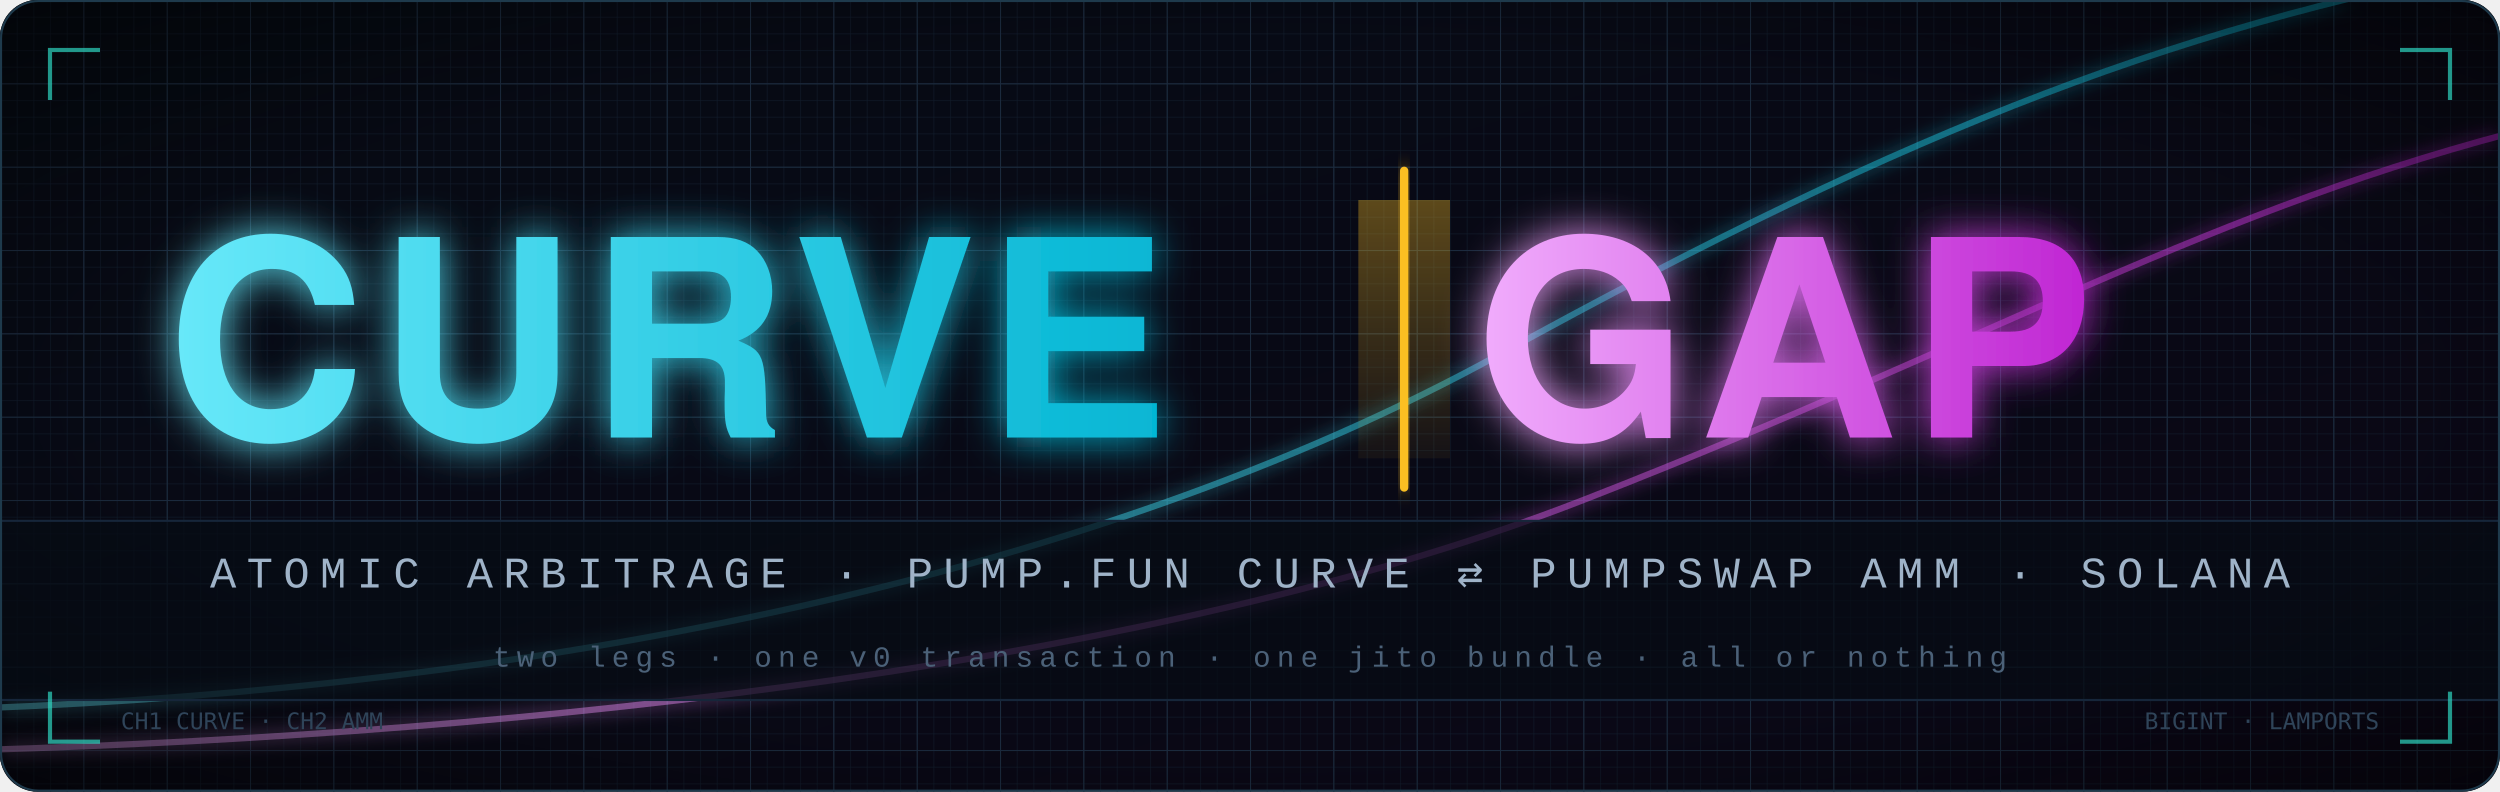
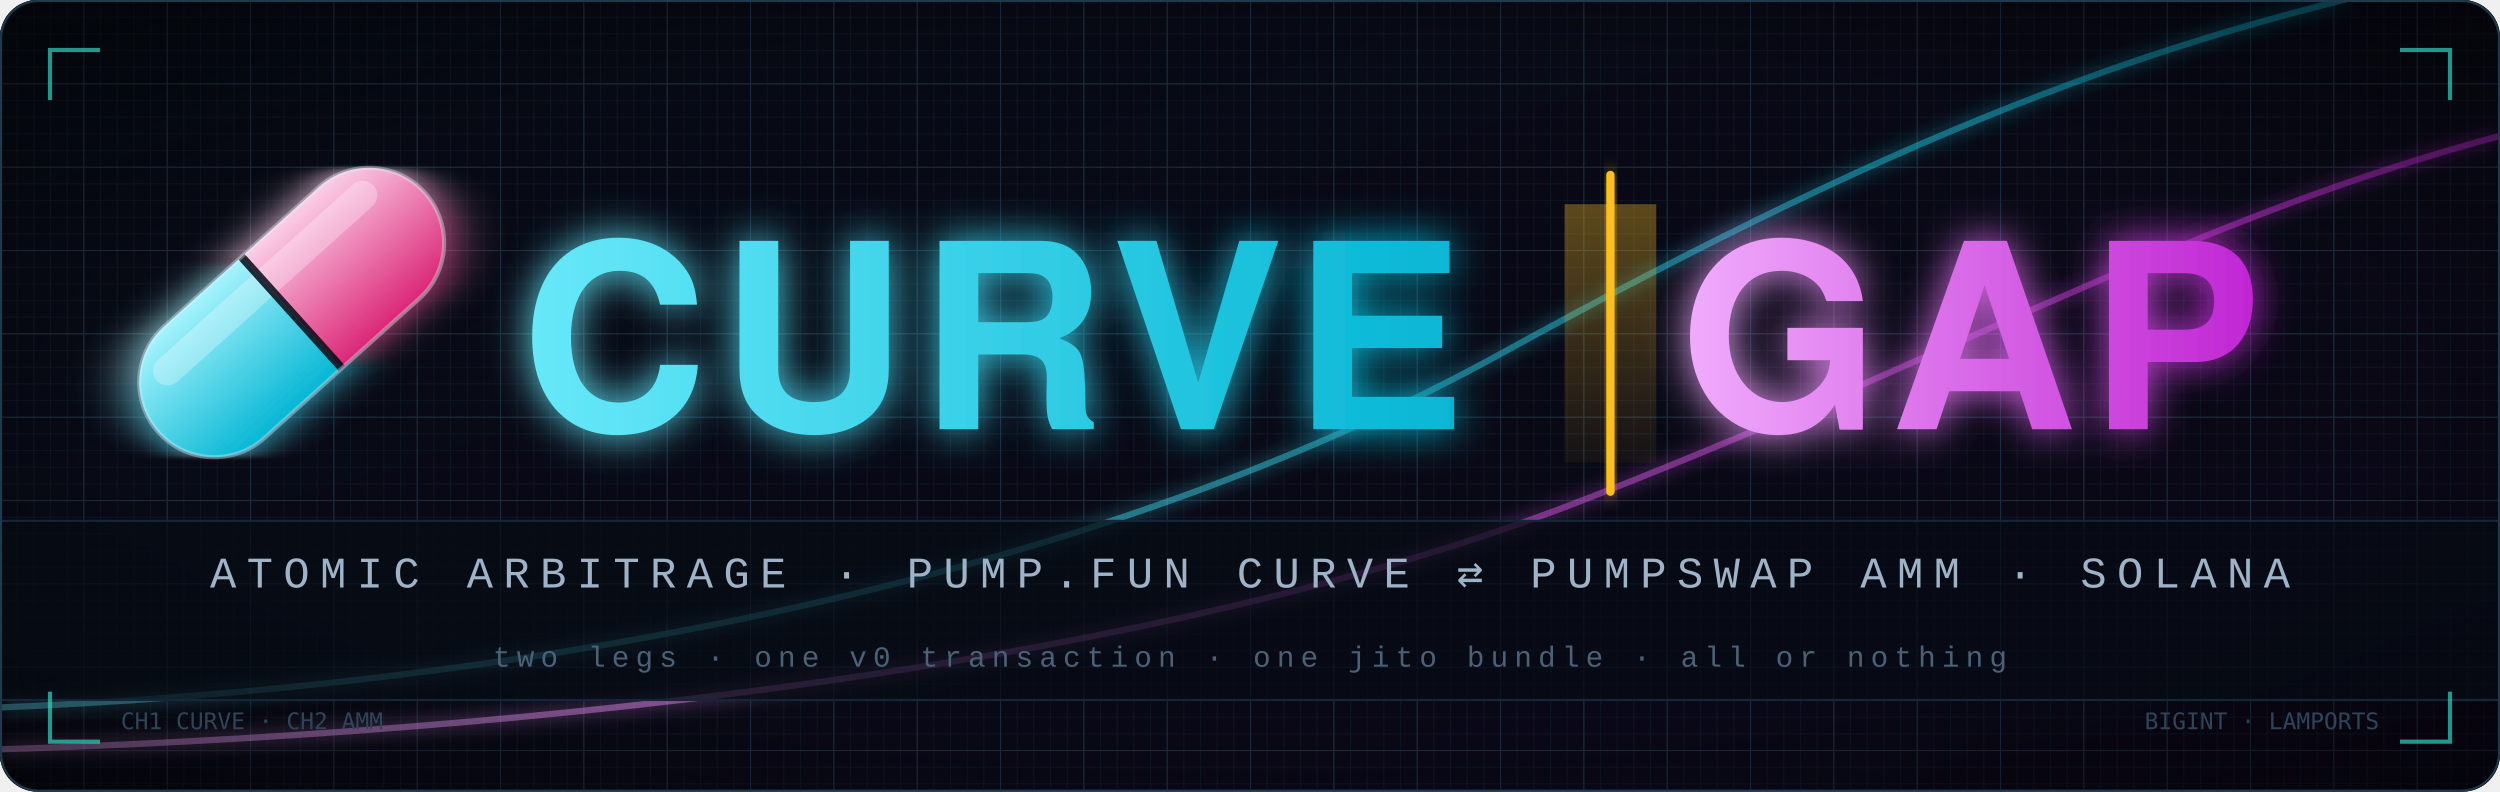
<svg xmlns="http://www.w3.org/2000/svg" width="1200" height="380" viewBox="0 0 1200 380">
  <defs>
    <linearGradient id="bg" x1="0" y1="0" x2="1" y2="1">
      <stop offset="0" stop-color="#060b14" />
      <stop offset="1" stop-color="#0b0716" />
    </linearGradient>
    <pattern id="grid" width="40" height="40" patternUnits="userSpaceOnUse">
      <path d="M40 0H0V40" fill="none" stroke="#1b2a3d" stroke-width="1" />
    </pattern>
    <pattern id="gridfine" width="8" height="8" patternUnits="userSpaceOnUse">
      <path d="M8 0H0V8" fill="none" stroke="#111b29" stroke-width="0.6" />
    </pattern>
    <linearGradient id="cyan" x1="0" y1="0" x2="1" y2="0">
      <stop offset="0" stop-color="#67e8f9" />
      <stop offset="1" stop-color="#06b6d4" />
    </linearGradient>
    <linearGradient id="mag" x1="0" y1="0" x2="1" y2="0">
      <stop offset="0" stop-color="#f0abfc" />
      <stop offset="1" stop-color="#c026d3" />
    </linearGradient>
    <linearGradient id="gapfill" x1="0" y1="0" x2="0" y2="1">
      <stop offset="0" stop-color="#fbbf24" stop-opacity="0.35" />
      <stop offset="1" stop-color="#fbbf24" stop-opacity="0.05" />
    </linearGradient>
    <radialGradient id="vignette" cx="0.5" cy="0.5" r="0.75">
      <stop offset="0.6" stop-color="#000" stop-opacity="0" />
      <stop offset="1" stop-color="#000" stop-opacity="0.65" />
    </radialGradient>
    <filter id="glow" x="-20%" y="-20%" width="140%" height="140%">
      <feGaussianBlur stdDeviation="4" result="b" />
      <feMerge>
        <feMergeNode in="b" />
        <feMergeNode in="SourceGraphic" />
      </feMerge>
    </filter>
    <filter id="softglow" x="-20%" y="-50%" width="140%" height="200%">
      <feGaussianBlur stdDeviation="10" result="b" />
      <feMerge>
        <feMergeNode in="b" />
        <feMergeNode in="SourceGraphic" />
      </feMerge>
    </filter>
    <clipPath id="frame">
      <rect width="1200" height="380" rx="18" />
    </clipPath>
+     <linearGradient id="pillcyan" x1="0" y1="0" x2="0" y2="1">
+       <stop offset="0" stop-color="#a5f3fc" />
+       <stop offset="1" stop-color="#06b6d4" />
+     </linearGradient>
+     <linearGradient id="pillpink" x1="0" y1="0" x2="0" y2="1">
+       <stop offset="0" stop-color="#fbcfe8" />
+       <stop offset="1" stop-color="#db2777" />
+     </linearGradient>
  </defs>
  <g clip-path="url(#frame)">
    <rect width="1200" height="380" fill="url(#bg)" />
    <rect width="1200" height="380" fill="url(#gridfine)" />
    <rect width="1200" height="380" fill="url(#grid)" />
    <path d="M-10 340 C 250 330, 520 280, 720 170 S 1050 10, 1220 -20" fill="none" stroke="url(#cyan)" stroke-width="3" opacity="0.55" filter="url(#glow)" />
    <path d="M-10 360 C 260 352, 560 318, 760 240 S 1060 100, 1220 60" fill="none" stroke="url(#mag)" stroke-width="3" opacity="0.55" filter="url(#glow)" />
    <rect width="1200" height="380" fill="url(#vignette)" />
-     <g font-family="'Arial Black', 'Helvetica Neue', Helvetica, Arial, sans-serif" font-weight="900" font-size="132" letter-spacing="6">
-       <text x="80" y="210" fill="url(#cyan)" filter="url(#softglow)" textLength="560" lengthAdjust="spacingAndGlyphs">CURVE</text>
-       <text x="708" y="210" fill="url(#mag)" filter="url(#softglow)" textLength="370" lengthAdjust="spacingAndGlyphs">GAP</text>
+     <g transform="translate(140 150) rotate(-42)" filter="url(#softglow)">
+       <clipPath id="pillclip">
+         <rect x="-86" y="-36" width="172" height="72" rx="36" />
+       </clipPath>
+       <g clip-path="url(#pillclip)">
+         <rect x="-86" y="-36" width="86" height="72" fill="url(#pillcyan)" />
+         <rect x="0" y="-36" width="86" height="72" fill="url(#pillpink)" />
+         <rect x="-70" y="-26" width="140" height="14" rx="7" fill="#ffffff" opacity="0.28" />
+         <rect x="-2" y="-36" width="4" height="72" fill="#060b14" opacity="0.85" />
+       </g>
+       <rect x="-86" y="-36" width="172" height="72" rx="36" fill="none" stroke="#e2f3ff" stroke-opacity="0.35" stroke-width="2" />
    </g>
-     <rect x="652" y="96" width="44" height="124" fill="url(#gapfill)" />
-     <rect x="672" y="80" width="4" height="156" rx="2" fill="#fbbf24" filter="url(#glow)">
+     <g font-family="'Arial Black', 'Helvetica Neue', Helvetica, Arial, sans-serif" font-weight="900" font-size="124" letter-spacing="6">
+       <text x="250" y="206" fill="url(#cyan)" filter="url(#softglow)" textLength="490" lengthAdjust="spacingAndGlyphs">CURVE</text>
+       <text x="806" y="206" fill="url(#mag)" filter="url(#softglow)" textLength="320" lengthAdjust="spacingAndGlyphs">GAP</text>
+     </g>
+     <rect x="751" y="98" width="44" height="124" fill="url(#gapfill)" />
+     <rect x="771" y="82" width="4" height="156" rx="2" fill="#fbbf24" filter="url(#glow)">
      <animate attributeName="opacity" values="1;0.45;1" dur="1.8s" repeatCount="indefinite" />
    </rect>
    <rect x="0" y="250" width="1200" height="86" fill="#060b14" opacity="0.72" />
    <path d="M0 250 H1200 M0 336 H1200" stroke="#16263a" />
    <text x="600" y="282" text-anchor="middle" font-family="'SF Mono', Menlo, Consolas, 'Liberation Mono', monospace" font-size="21" fill="#9fb3c8" letter-spacing="5">ATOMIC ARBITRAGE · PUMP.FUN CURVE ⇄ PUMPSWAP AMM · SOLANA</text>
    <text x="600" y="320" text-anchor="middle" font-family="'SF Mono', Menlo, Consolas, 'Liberation Mono', monospace" font-size="14" fill="#4b6178" letter-spacing="3">two legs · one v0 transaction · one jito bundle · all or nothing</text>
    <g stroke="#2dd4bf" stroke-width="2" opacity="0.7" fill="none">
      <path d="M24 48 V24 H48" />
      <path d="M1152 24 H1176 V48" />
      <path d="M24 332 V356 H48" />
      <path d="M1152 356 H1176 V332" />
    </g>
    <text x="34" y="350" font-family="'SF Mono', Menlo, Consolas, monospace" font-size="11" fill="#2f4459" dx="24">CH1 CURVE  ·  CH2 AMM</text>
    <text x="1166" y="350" text-anchor="end" font-family="'SF Mono', Menlo, Consolas, monospace" font-size="11" fill="#2f4459" dx="-24">BIGINT · LAMPORTS</text>
  </g>
  <rect x="0.5" y="0.5" width="1199" height="379" rx="18" fill="none" stroke="#1e3a4c" />
</svg>
